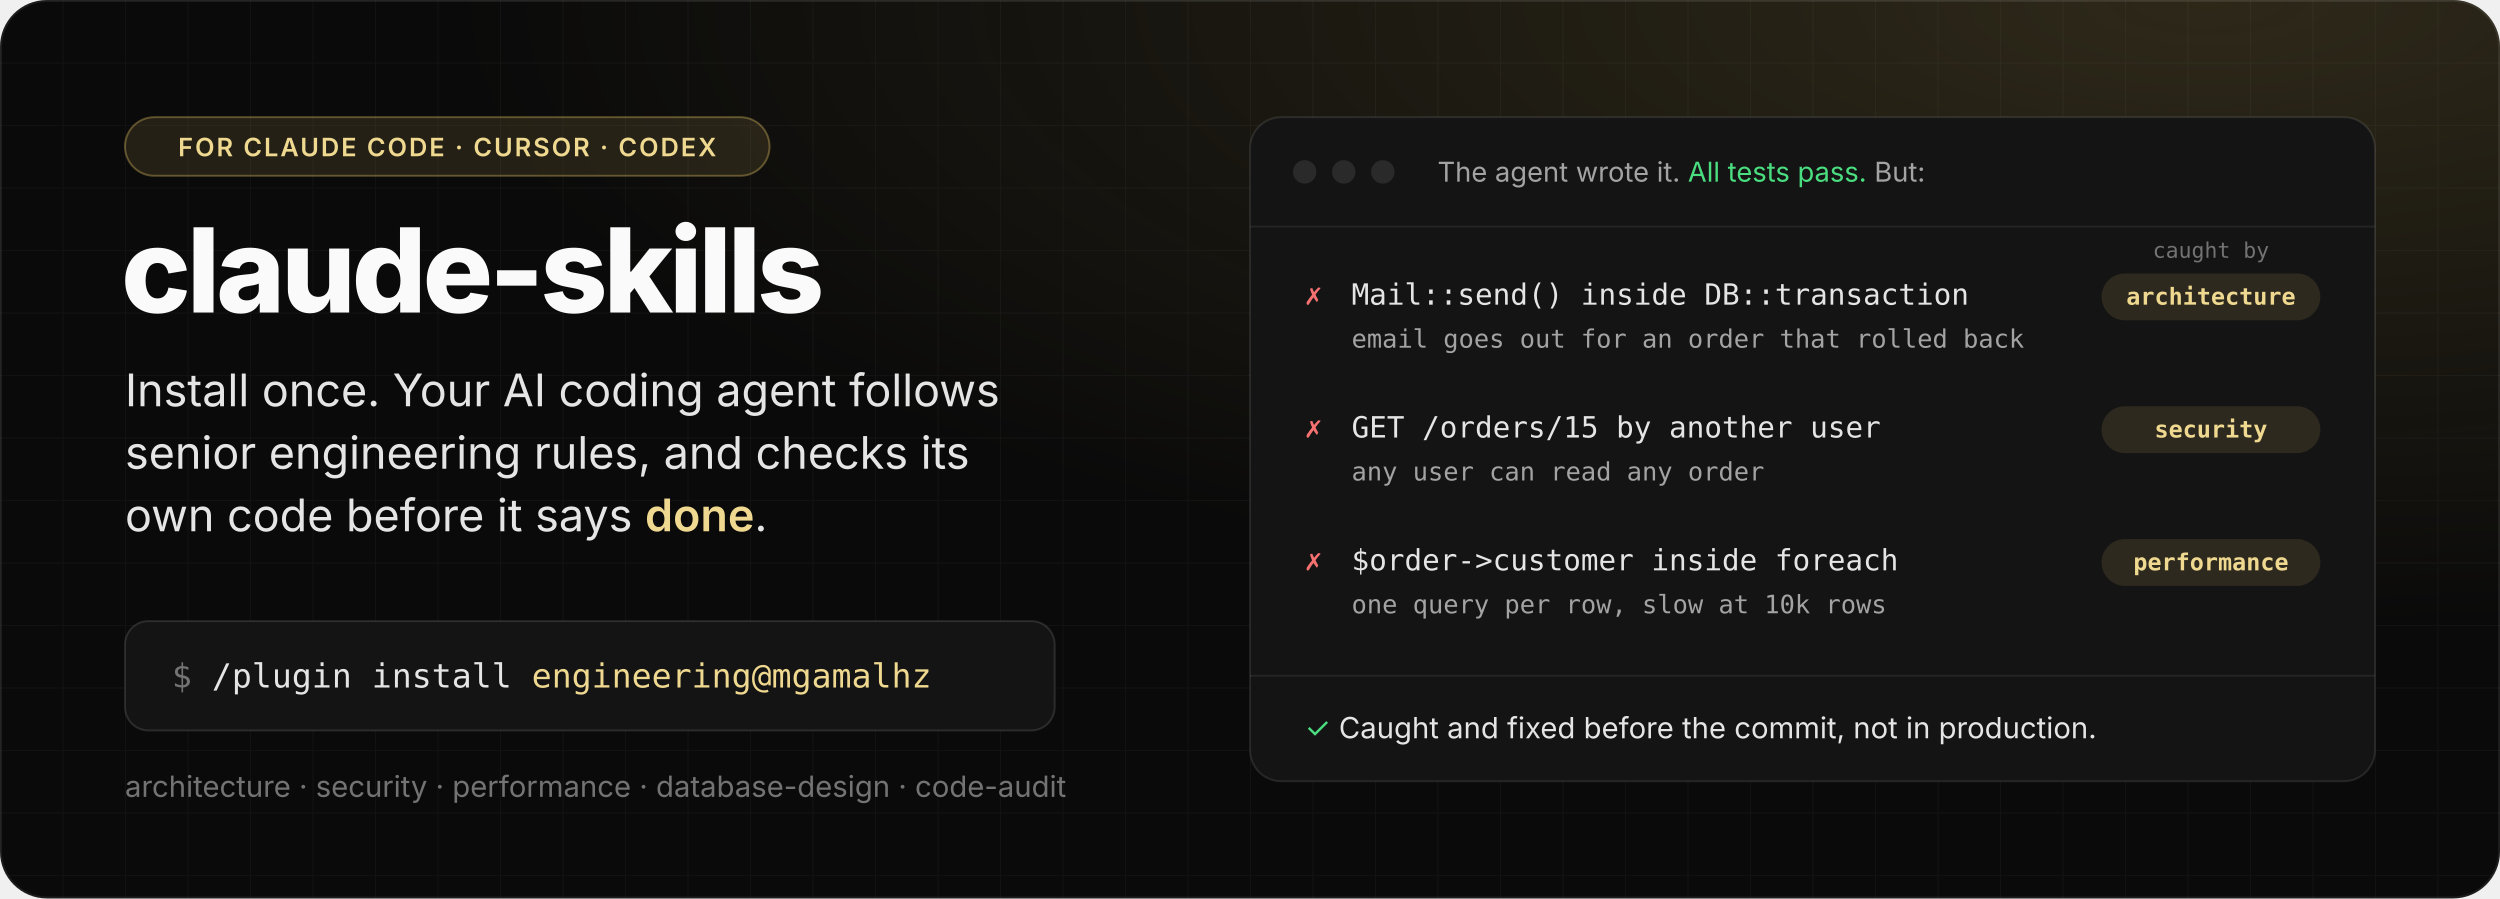
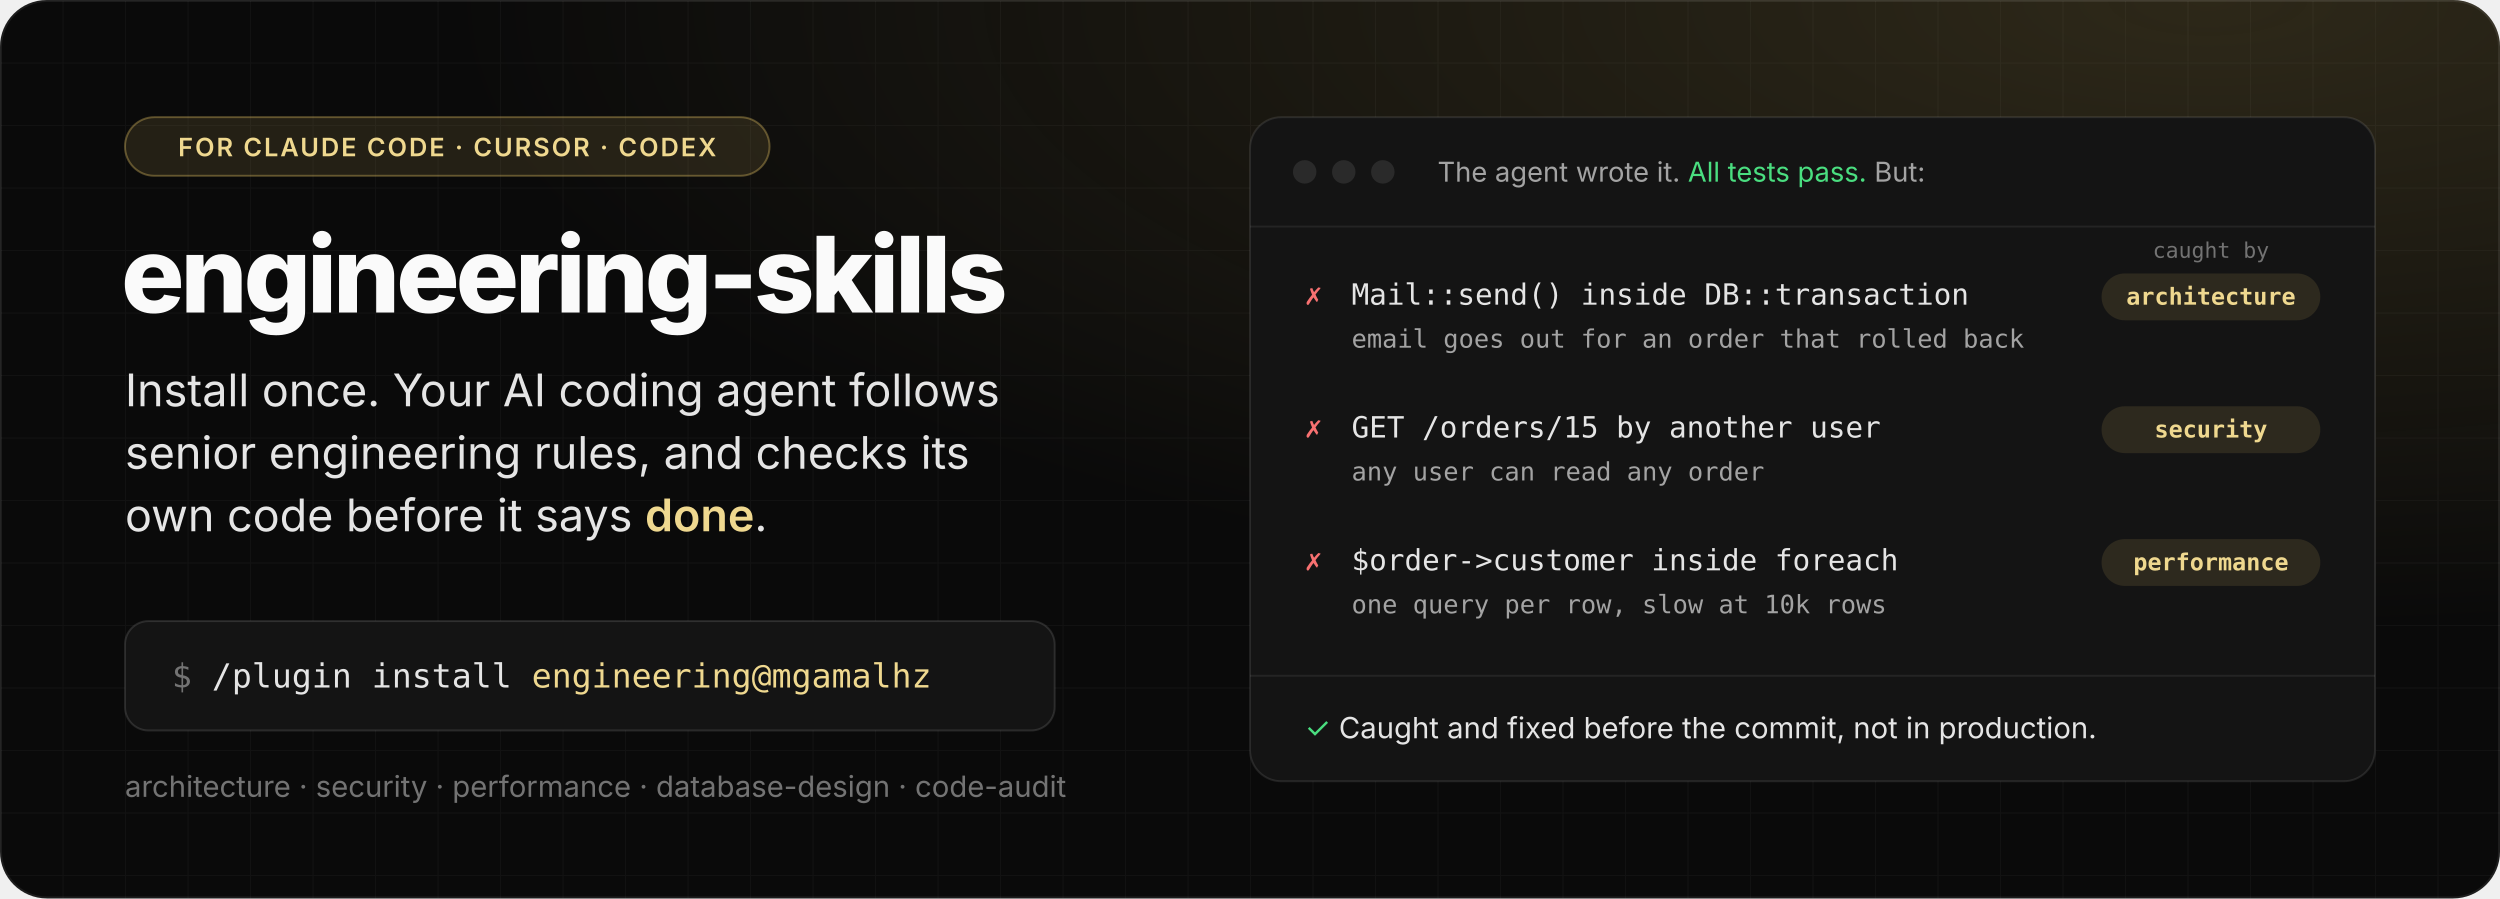
- <svg xmlns="http://www.w3.org/2000/svg" width="1280" height="460" viewBox="0 0 1280 460" role="img" aria-label="claude-skills: install once and your AI coding agent follows senior engineering rules and checks its own code before it says done. Example: the agent wrote code and all tests passed, but the skills caught an email sent inside a transaction, an order any user could read, and one query per row.">
+ <svg xmlns="http://www.w3.org/2000/svg" width="1280" height="460" viewBox="0 0 1280 460" role="img" aria-label="engineering-skills: install once and your AI coding agent follows senior engineering rules and checks its own code before it says done. Example: the agent wrote code and all tests passed, but the skills caught an email sent inside a transaction, an order any user could read, and one query per row.">
  <defs>
    <radialGradient id="glow" cx="88%" cy="0%" r="70%">
      <stop offset="0" stop-color="#E8C766" stop-opacity="0.16" />
      <stop offset="1" stop-color="#E8C766" stop-opacity="0" />
    </radialGradient>
    <pattern id="grid" width="32" height="32" patternUnits="userSpaceOnUse">
      <path d="M32 0H0V32" fill="none" stroke="#FFFFFF" stroke-opacity="0.035" />
    </pattern>
  </defs>
  <rect width="1280" height="460" rx="24" fill="#0A0A0A" />
  <rect width="1280" height="460" rx="24" fill="url(#grid)" />
  <rect width="1280" height="460" rx="24" fill="url(#glow)" />
  <rect x="0.5" y="0.5" width="1279" height="459" rx="23.5" fill="none" stroke="#FFFFFF" stroke-opacity="0.08" />
  <g font-family="ui-sans-serif, -apple-system, 'Segoe UI', Inter, Helvetica, Arial, sans-serif">
    <rect x="64" y="60" width="330" height="30" rx="15" fill="#E8C766" fill-opacity="0.12" stroke="#E8C766" stroke-opacity="0.35" />
    <text x="229" y="80" text-anchor="middle" font-size="13" font-weight="600" letter-spacing="1" fill="#EFD88F">FOR CLAUDE CODE · CURSOR · CODEX</text>
-     <text x="62" y="160" font-size="60" font-weight="800" letter-spacing="-2" fill="#FAFAFA">claude-skills</text>
+     <text x="62" y="160" font-size="54" font-weight="800" letter-spacing="-2" fill="#FAFAFA">engineering-skills</text>
    <text x="64" y="208" font-size="23" fill="#E5E5E5">Install once. Your AI coding agent follows</text>
    <text x="64" y="240" font-size="23" fill="#E5E5E5">senior engineering rules, and checks its</text>
    <text x="64" y="272" font-size="23" fill="#E5E5E5">own code before it says <tspan fill="#EFD88F" font-weight="600">done</tspan>.</text>
    <rect x="64" y="318" width="476" height="56" rx="12" fill="#141414" stroke="#FFFFFF" stroke-opacity="0.12" />
    <text x="88" y="352" font-family="ui-monospace, SFMono-Regular, Menlo, Consolas, monospace" font-size="17" fill="#737373">$ <tspan fill="#E5E5E5">/plugin install</tspan>
      <tspan fill="#EFD88F">engineering@mgamalhz</tspan>
    </text>
    <text x="64" y="408" font-size="15" fill="#737373">architecture · security · performance · database-design · code-audit</text>
  </g>
  <g transform="translate(640 60)">
    <rect width="576" height="340" rx="16" fill="#141414" stroke="#FFFFFF" stroke-opacity="0.1" />
    <circle cx="28" cy="28" r="6" fill="#2A2A2A" />
    <circle cx="48" cy="28" r="6" fill="#2A2A2A" />
    <circle cx="68" cy="28" r="6" fill="#2A2A2A" />
    <text x="96" y="33" font-family="ui-sans-serif, -apple-system, 'Segoe UI', Inter, Helvetica, Arial, sans-serif" font-size="14" fill="#A3A3A3">The agent wrote it. <tspan fill="#4ADE80">All tests pass.</tspan> But:</text>
    <line x1="0" y1="56" x2="576" y2="56" stroke="#FFFFFF" stroke-opacity="0.07" />
    <g font-family="ui-monospace, SFMono-Regular, Menlo, Consolas, monospace" font-size="15">
      <g transform="translate(28 96)">
        <text fill="#F87171">✗</text>
        <text x="24" fill="#E5E5E5">Mail::send() inside DB::transaction</text>
        <text x="24" y="22" font-size="13" fill="#A3A3A3">email goes out for an order that rolled back</text>
      </g>
      <g transform="translate(28 164)">
        <text fill="#F87171">✗</text>
        <text x="24" fill="#E5E5E5">GET /orders/15 by another user</text>
        <text x="24" y="22" font-size="13" fill="#A3A3A3">any user can read any order</text>
      </g>
      <g transform="translate(28 232)">
        <text fill="#F87171">✗</text>
        <text x="24" fill="#E5E5E5">$order-&gt;customer inside foreach</text>
        <text x="24" y="22" font-size="13" fill="#A3A3A3">one query per row, slow at 10k rows</text>
      </g>
      <g font-size="12" font-weight="600" text-anchor="middle">
        <text x="492" y="72" font-size="11" font-weight="400" fill="#737373">caught by</text>
        <rect x="436" y="80" width="112" height="24" rx="12" fill="#E8C766" fill-opacity="0.12" />
        <text x="492" y="96" fill="#EFD88F">architecture</text>
        <rect x="436" y="148" width="112" height="24" rx="12" fill="#E8C766" fill-opacity="0.12" />
        <text x="492" y="164" fill="#EFD88F">security</text>
        <rect x="436" y="216" width="112" height="24" rx="12" fill="#E8C766" fill-opacity="0.12" />
        <text x="492" y="232" fill="#EFD88F">performance</text>
      </g>
    </g>
    <line x1="0" y1="286" x2="576" y2="286" stroke="#FFFFFF" stroke-opacity="0.07" />
    <text x="28" y="318" font-family="ui-sans-serif, -apple-system, 'Segoe UI', Inter, Helvetica, Arial, sans-serif" font-size="15" fill="#E5E5E5">
      <tspan fill="#4ADE80">✓</tspan>  Caught and fixed before the commit, not in production.</text>
  </g>
</svg>
